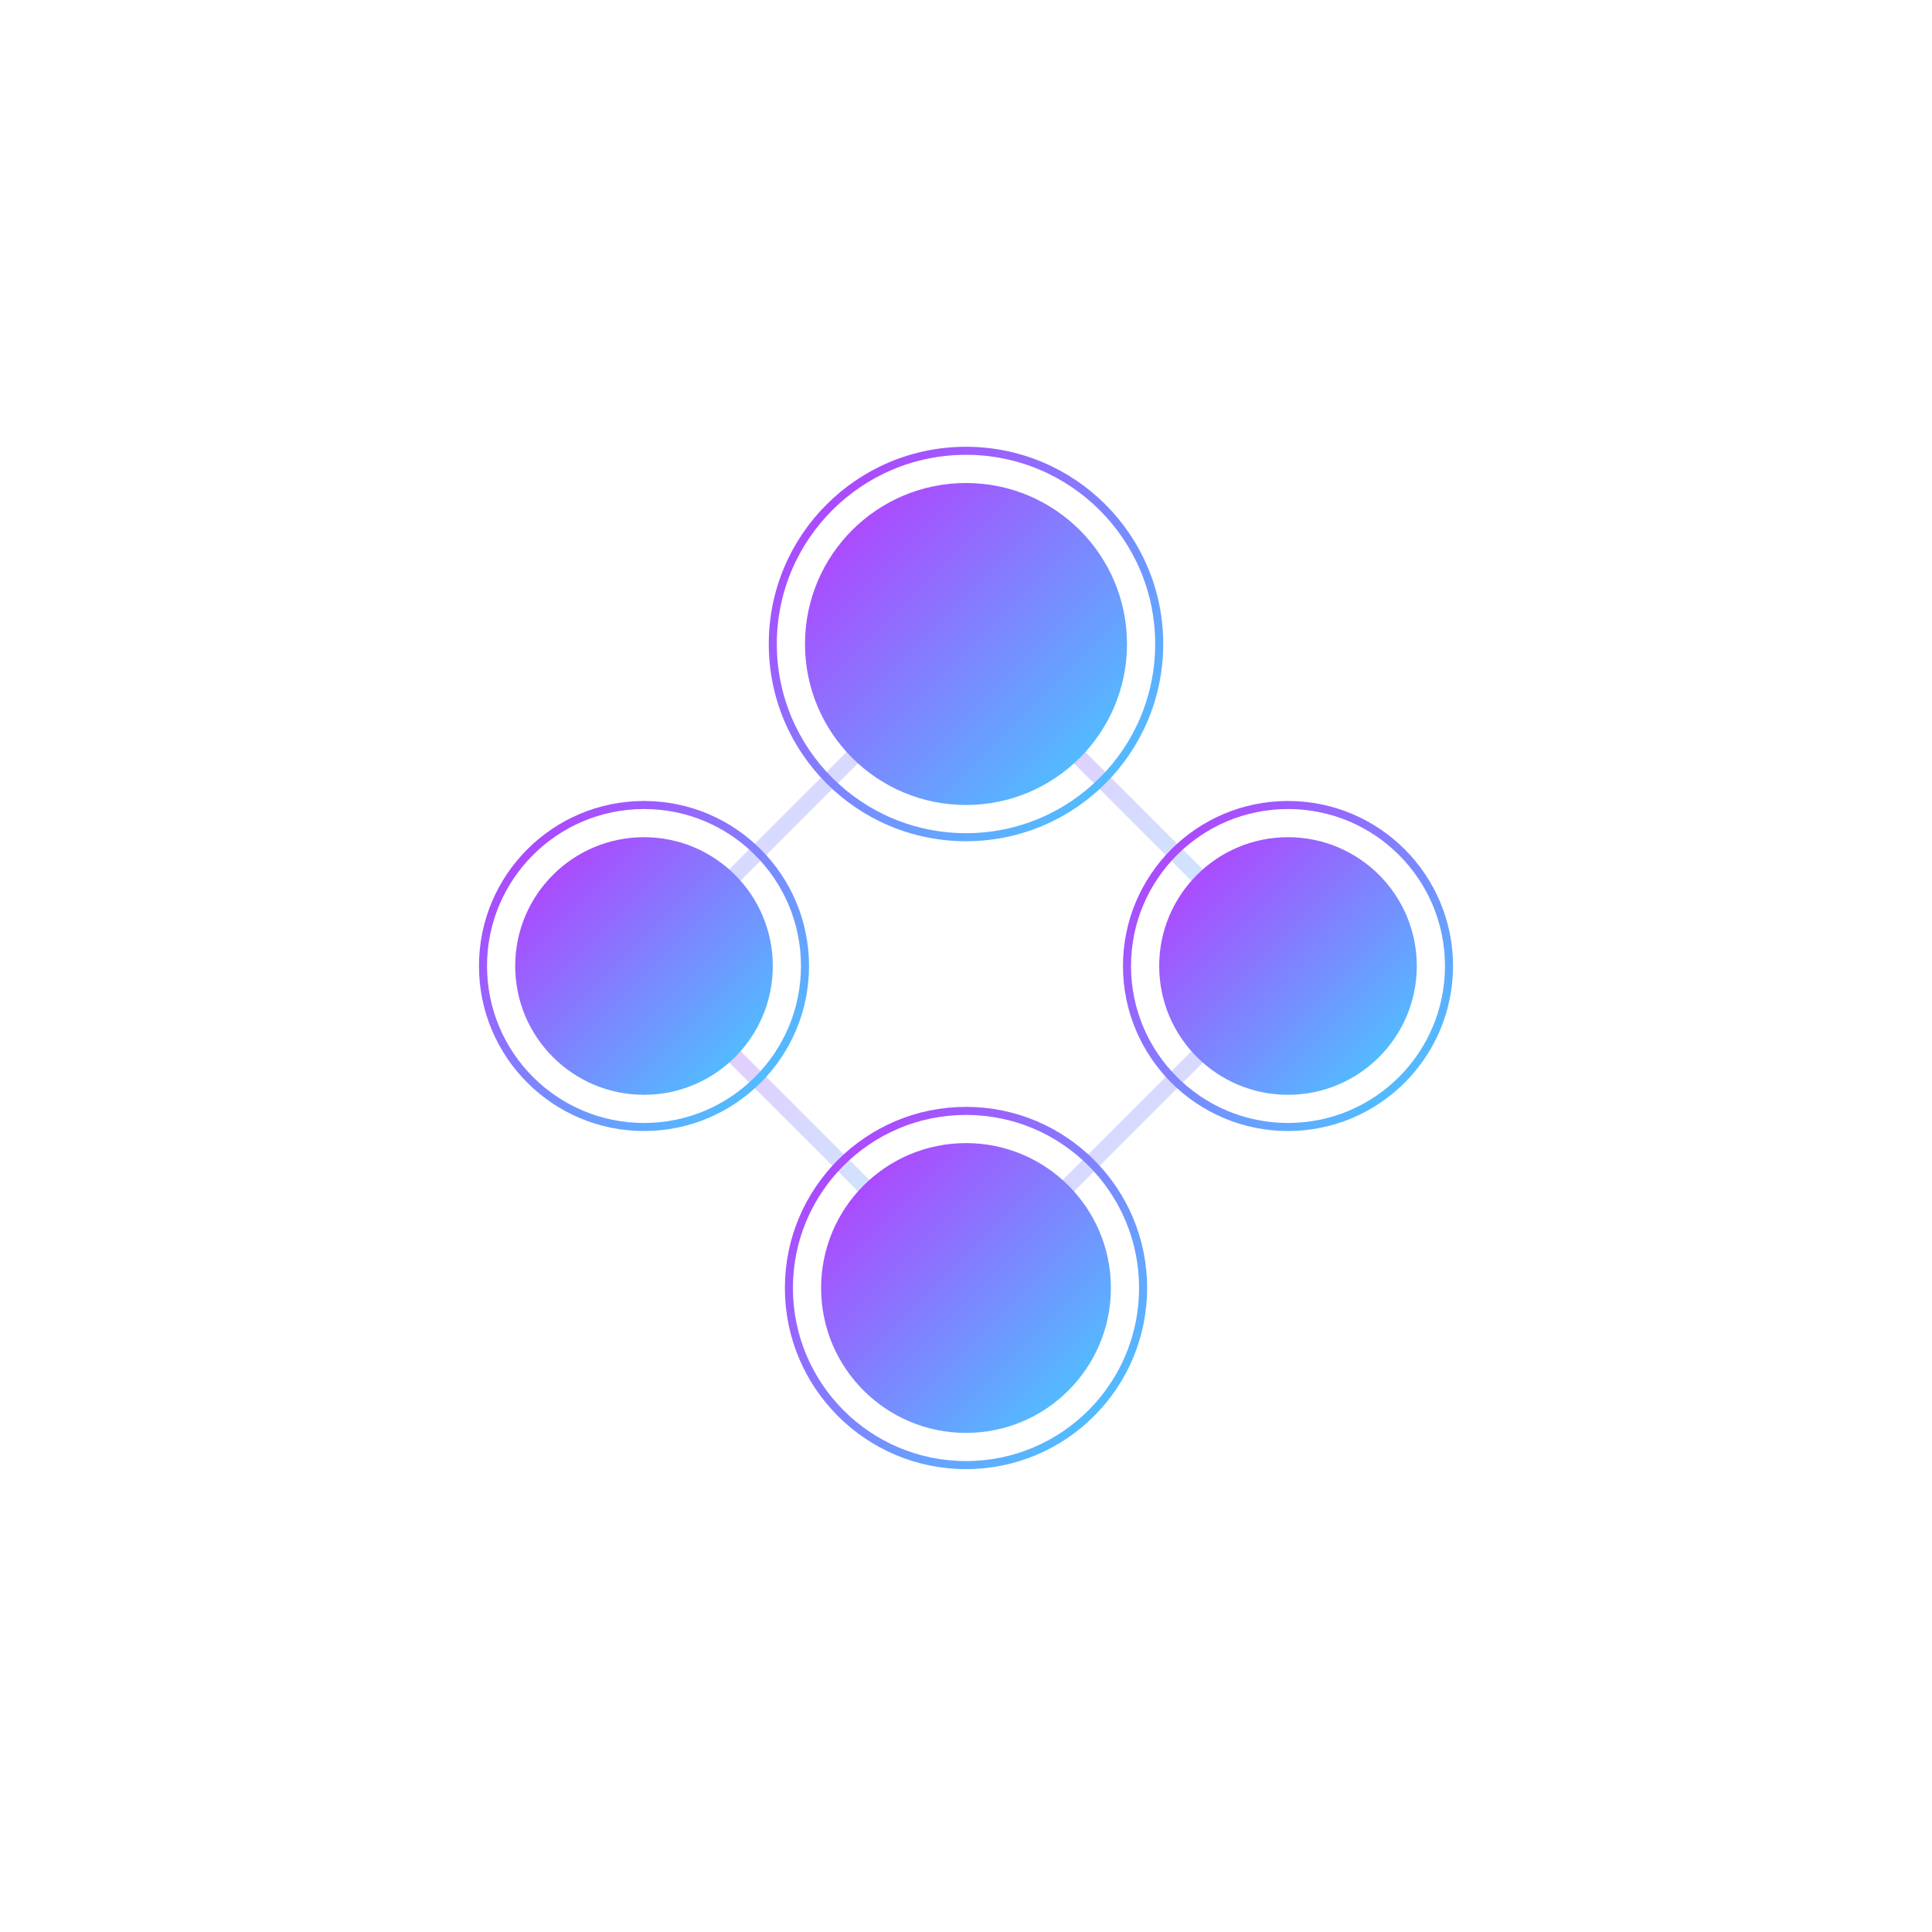
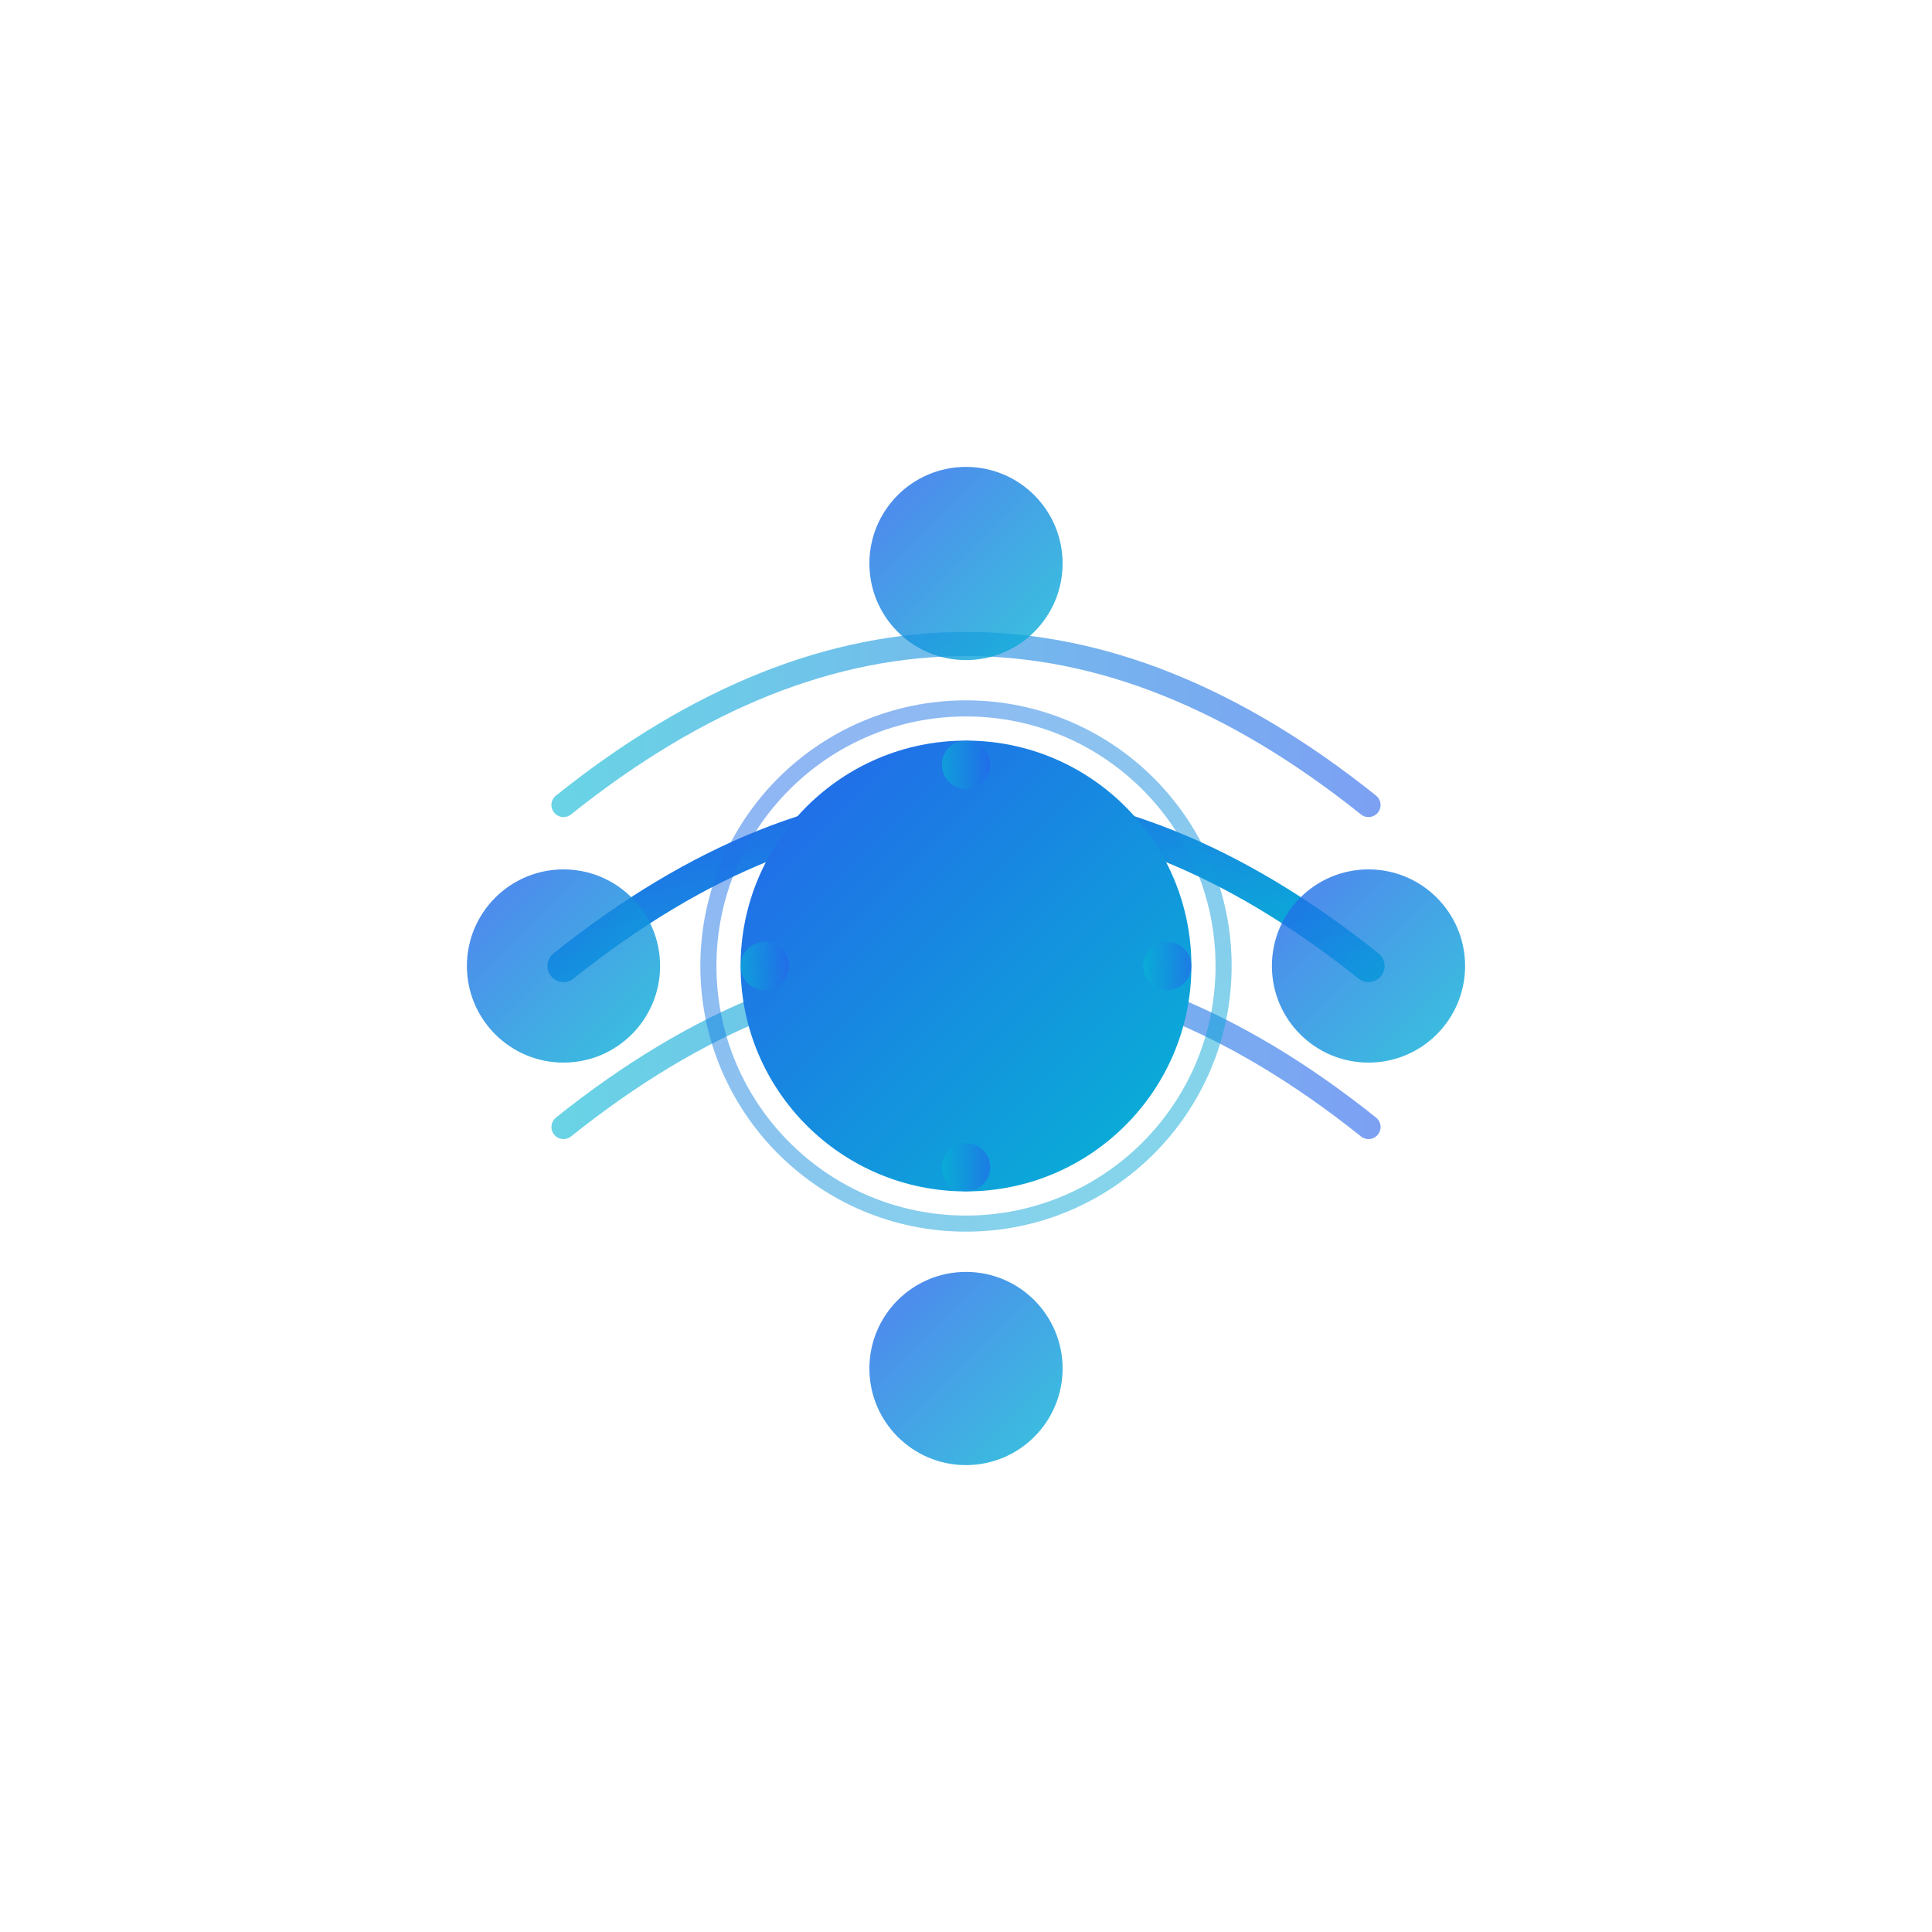
<svg xmlns="http://www.w3.org/2000/svg" width="240" height="240" viewBox="0 0 240 240" fill="none">
  <defs>
-     <linearGradient id="nodeGradient" x1="0%" y1="0%" x2="100%" y2="100%">
-       <stop offset="0%" style="stop-color:#bd34fe;stop-opacity:1" />
-       <stop offset="100%" style="stop-color:#41d1ff;stop-opacity:1" />
+     <linearGradient id="primaryGradient" x1="0%" y1="0%" x2="100%" y2="100%">
+       <stop offset="0%" style="stop-color:#2563eb;stop-opacity:1" />
+       <stop offset="100%" style="stop-color:#06b6d4;stop-opacity:1" />
    </linearGradient>
-     <linearGradient id="lineGradient" x1="0%" y1="0%" x2="100%" y2="100%">
-       <stop offset="0%" style="stop-color:#bd34fe;stop-opacity:0.3" />
-       <stop offset="100%" style="stop-color:#41d1ff;stop-opacity:0.3" />
+     <linearGradient id="accentGradient" x1="0%" y1="0%" x2="100%" y2="0%">
+       <stop offset="0%" style="stop-color:#06b6d4;stop-opacity:0.6" />
+       <stop offset="100%" style="stop-color:#2563eb;stop-opacity:0.6" />
    </linearGradient>
  </defs>
-   <g class="connections">
-     <path d="M120 80L80 120" stroke="url(#lineGradient)" stroke-width="2" />
-     <path d="M120 80L160 120" stroke="url(#lineGradient)" stroke-width="2" />
-     <path d="M80 120L120 160" stroke="url(#lineGradient)" stroke-width="2" />
-     <path d="M160 120L120 160" stroke="url(#lineGradient)" stroke-width="2" />
-     <path d="M80 120L160 120" stroke="url(#lineGradient)" stroke-width="2" />
+   <circle cx="120" cy="120" r="100" fill="oklch(0.97 0.005 252)" />
+   <g class="flow-lines">
+     <path d="M70 120 Q120 80 170 120" stroke="url(#primaryGradient)" stroke-width="4" fill="none" stroke-linecap="round" />
+     <path d="M70 140 Q120 100 170 140" stroke="url(#accentGradient)" stroke-width="3" fill="none" stroke-linecap="round" />
+     <path d="M70 100 Q120 60 170 100" stroke="url(#accentGradient)" stroke-width="3" fill="none" stroke-linecap="round" />
  </g>
-   <g class="nodes">
-     <circle cx="120" cy="80" r="20" fill="url(#nodeGradient)" />
-     <circle cx="120" cy="80" r="24" stroke="url(#nodeGradient)" stroke-width="1" fill="none" />
-     <circle cx="80" cy="120" r="16" fill="url(#nodeGradient)" />
-     <circle cx="80" cy="120" r="20" stroke="url(#nodeGradient)" stroke-width="1" fill="none" />
-     <circle cx="160" cy="120" r="16" fill="url(#nodeGradient)" />
-     <circle cx="160" cy="120" r="20" stroke="url(#nodeGradient)" stroke-width="1" fill="none" />
-     <circle cx="120" cy="160" r="18" fill="url(#nodeGradient)" />
-     <circle cx="120" cy="160" r="22" stroke="url(#nodeGradient)" stroke-width="1" fill="none" />
-   </g>
+   <circle cx="120" cy="120" r="28" fill="url(#primaryGradient)" />
+   <circle cx="120" cy="120" r="32" stroke="url(#primaryGradient)" stroke-width="2" fill="none" opacity="0.5" />
+   <circle cx="120" cy="70" r="12" fill="url(#primaryGradient)" opacity="0.8" />
+   <circle cx="170" cy="120" r="12" fill="url(#primaryGradient)" opacity="0.8" />
+   <circle cx="120" cy="170" r="12" fill="url(#primaryGradient)" opacity="0.8" />
+   <circle cx="70" cy="120" r="12" fill="url(#primaryGradient)" opacity="0.8" />
+   <circle cx="120" cy="95" r="3" fill="url(#accentGradient)" />
+   <circle cx="145" cy="120" r="3" fill="url(#accentGradient)" />
+   <circle cx="120" cy="145" r="3" fill="url(#accentGradient)" />
+   <circle cx="95" cy="120" r="3" fill="url(#accentGradient)" />
  <style>
    @keyframes pulse {
-       0% { transform: scale(1); opacity: 0.8; }
-       50% { transform: scale(1.1); opacity: 1; }
-       100% { transform: scale(1); opacity: 0.8; }
+       0%, 100% { transform: scale(1); opacity: 0.8; }
+       50% { transform: scale(1.05); opacity: 1; }
    }
-     .nodes circle {
+     @keyframes orbit {
+       0% { transform: rotate(0deg); }
+       100% { transform: rotate(360deg); }
+     }
+     .flow-lines path {
      animation: pulse 3s infinite ease-in-out;
    }
-     .nodes circle:nth-child(2n) {
+     .flow-lines path:nth-child(2) {
+       animation-delay: 0.5s;
+     }
+     .flow-lines path:nth-child(3) {
      animation-delay: 1s;
-     }
-     .nodes circle:nth-child(3n) {
-       animation-delay: 2s;
    }
  </style>
</svg>
